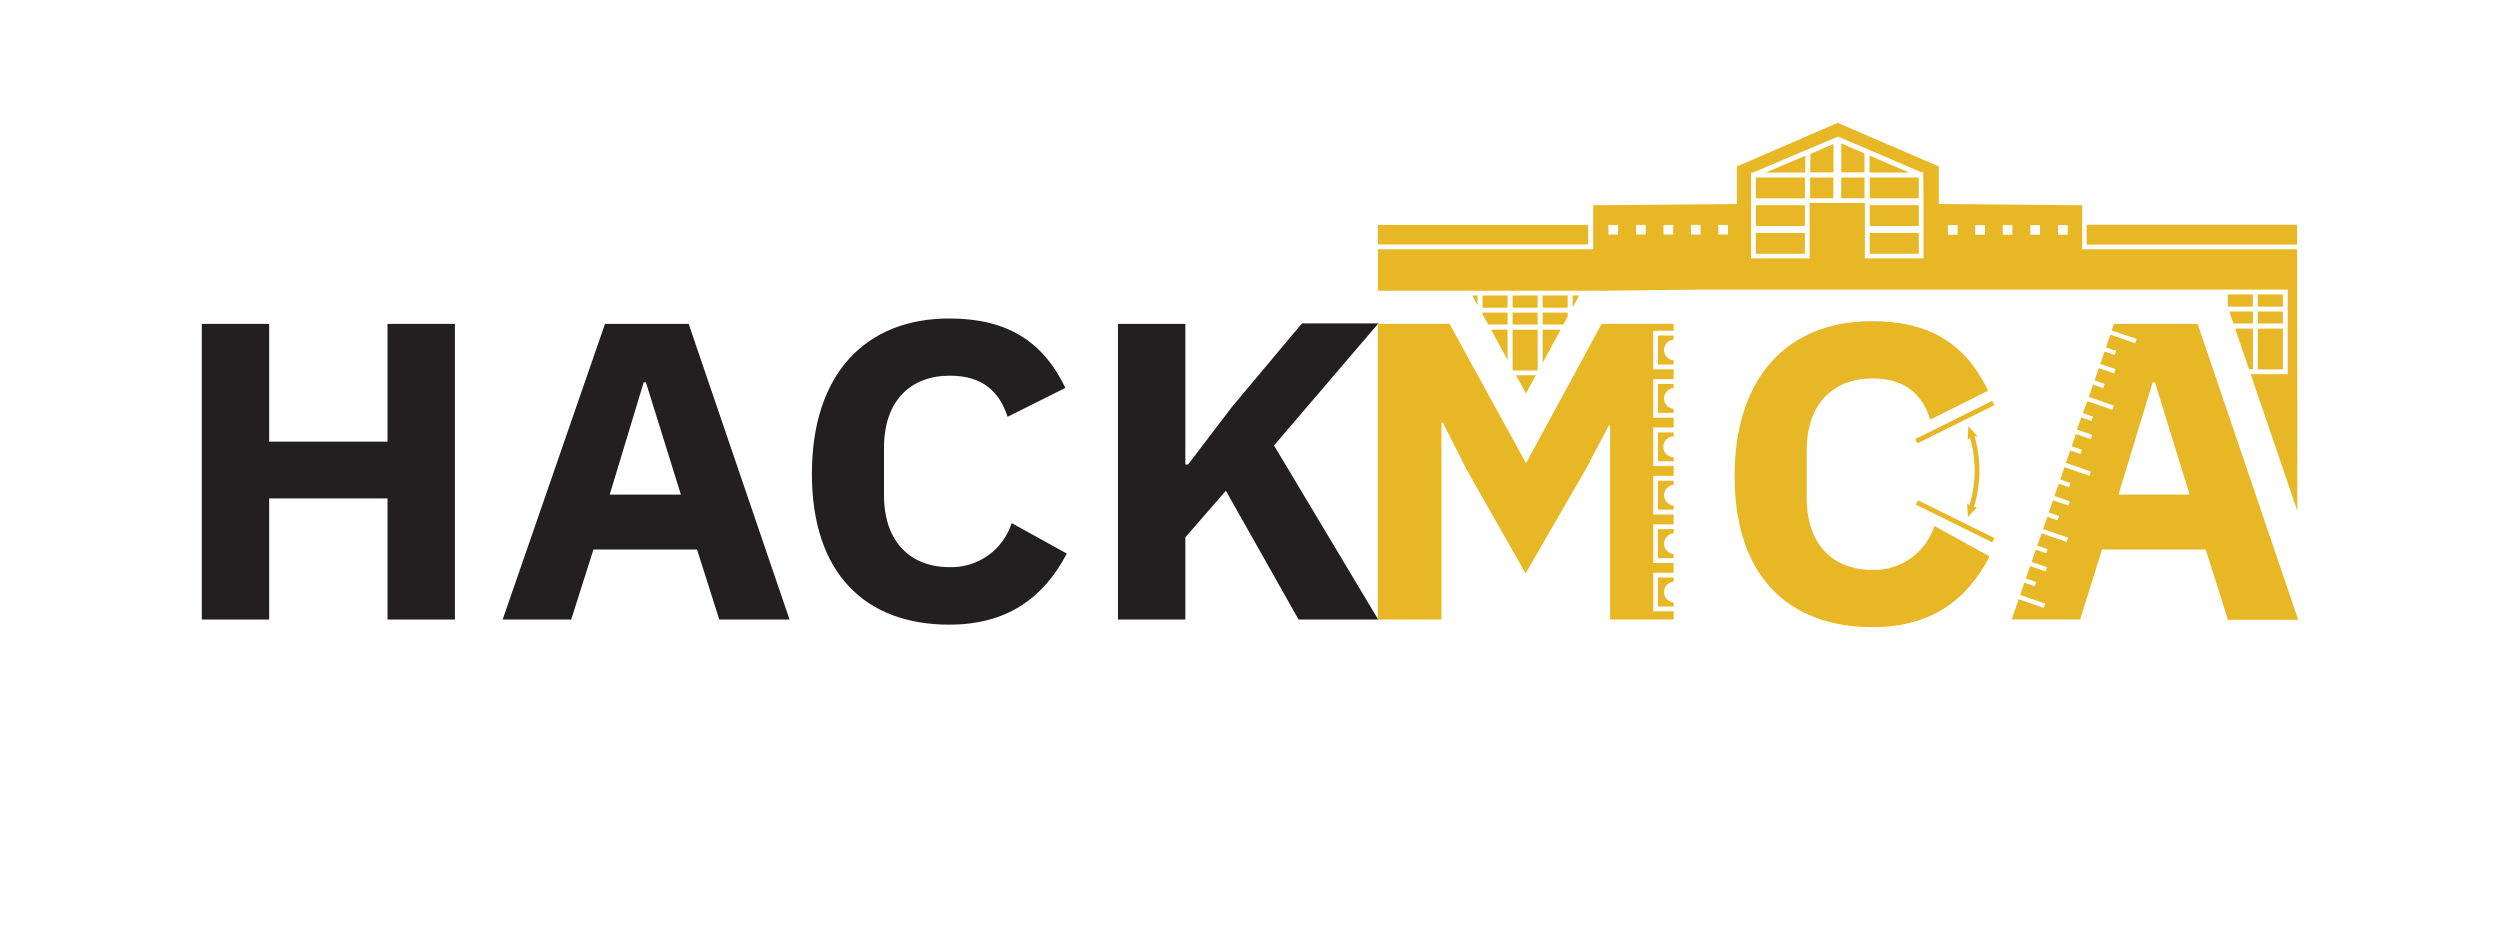
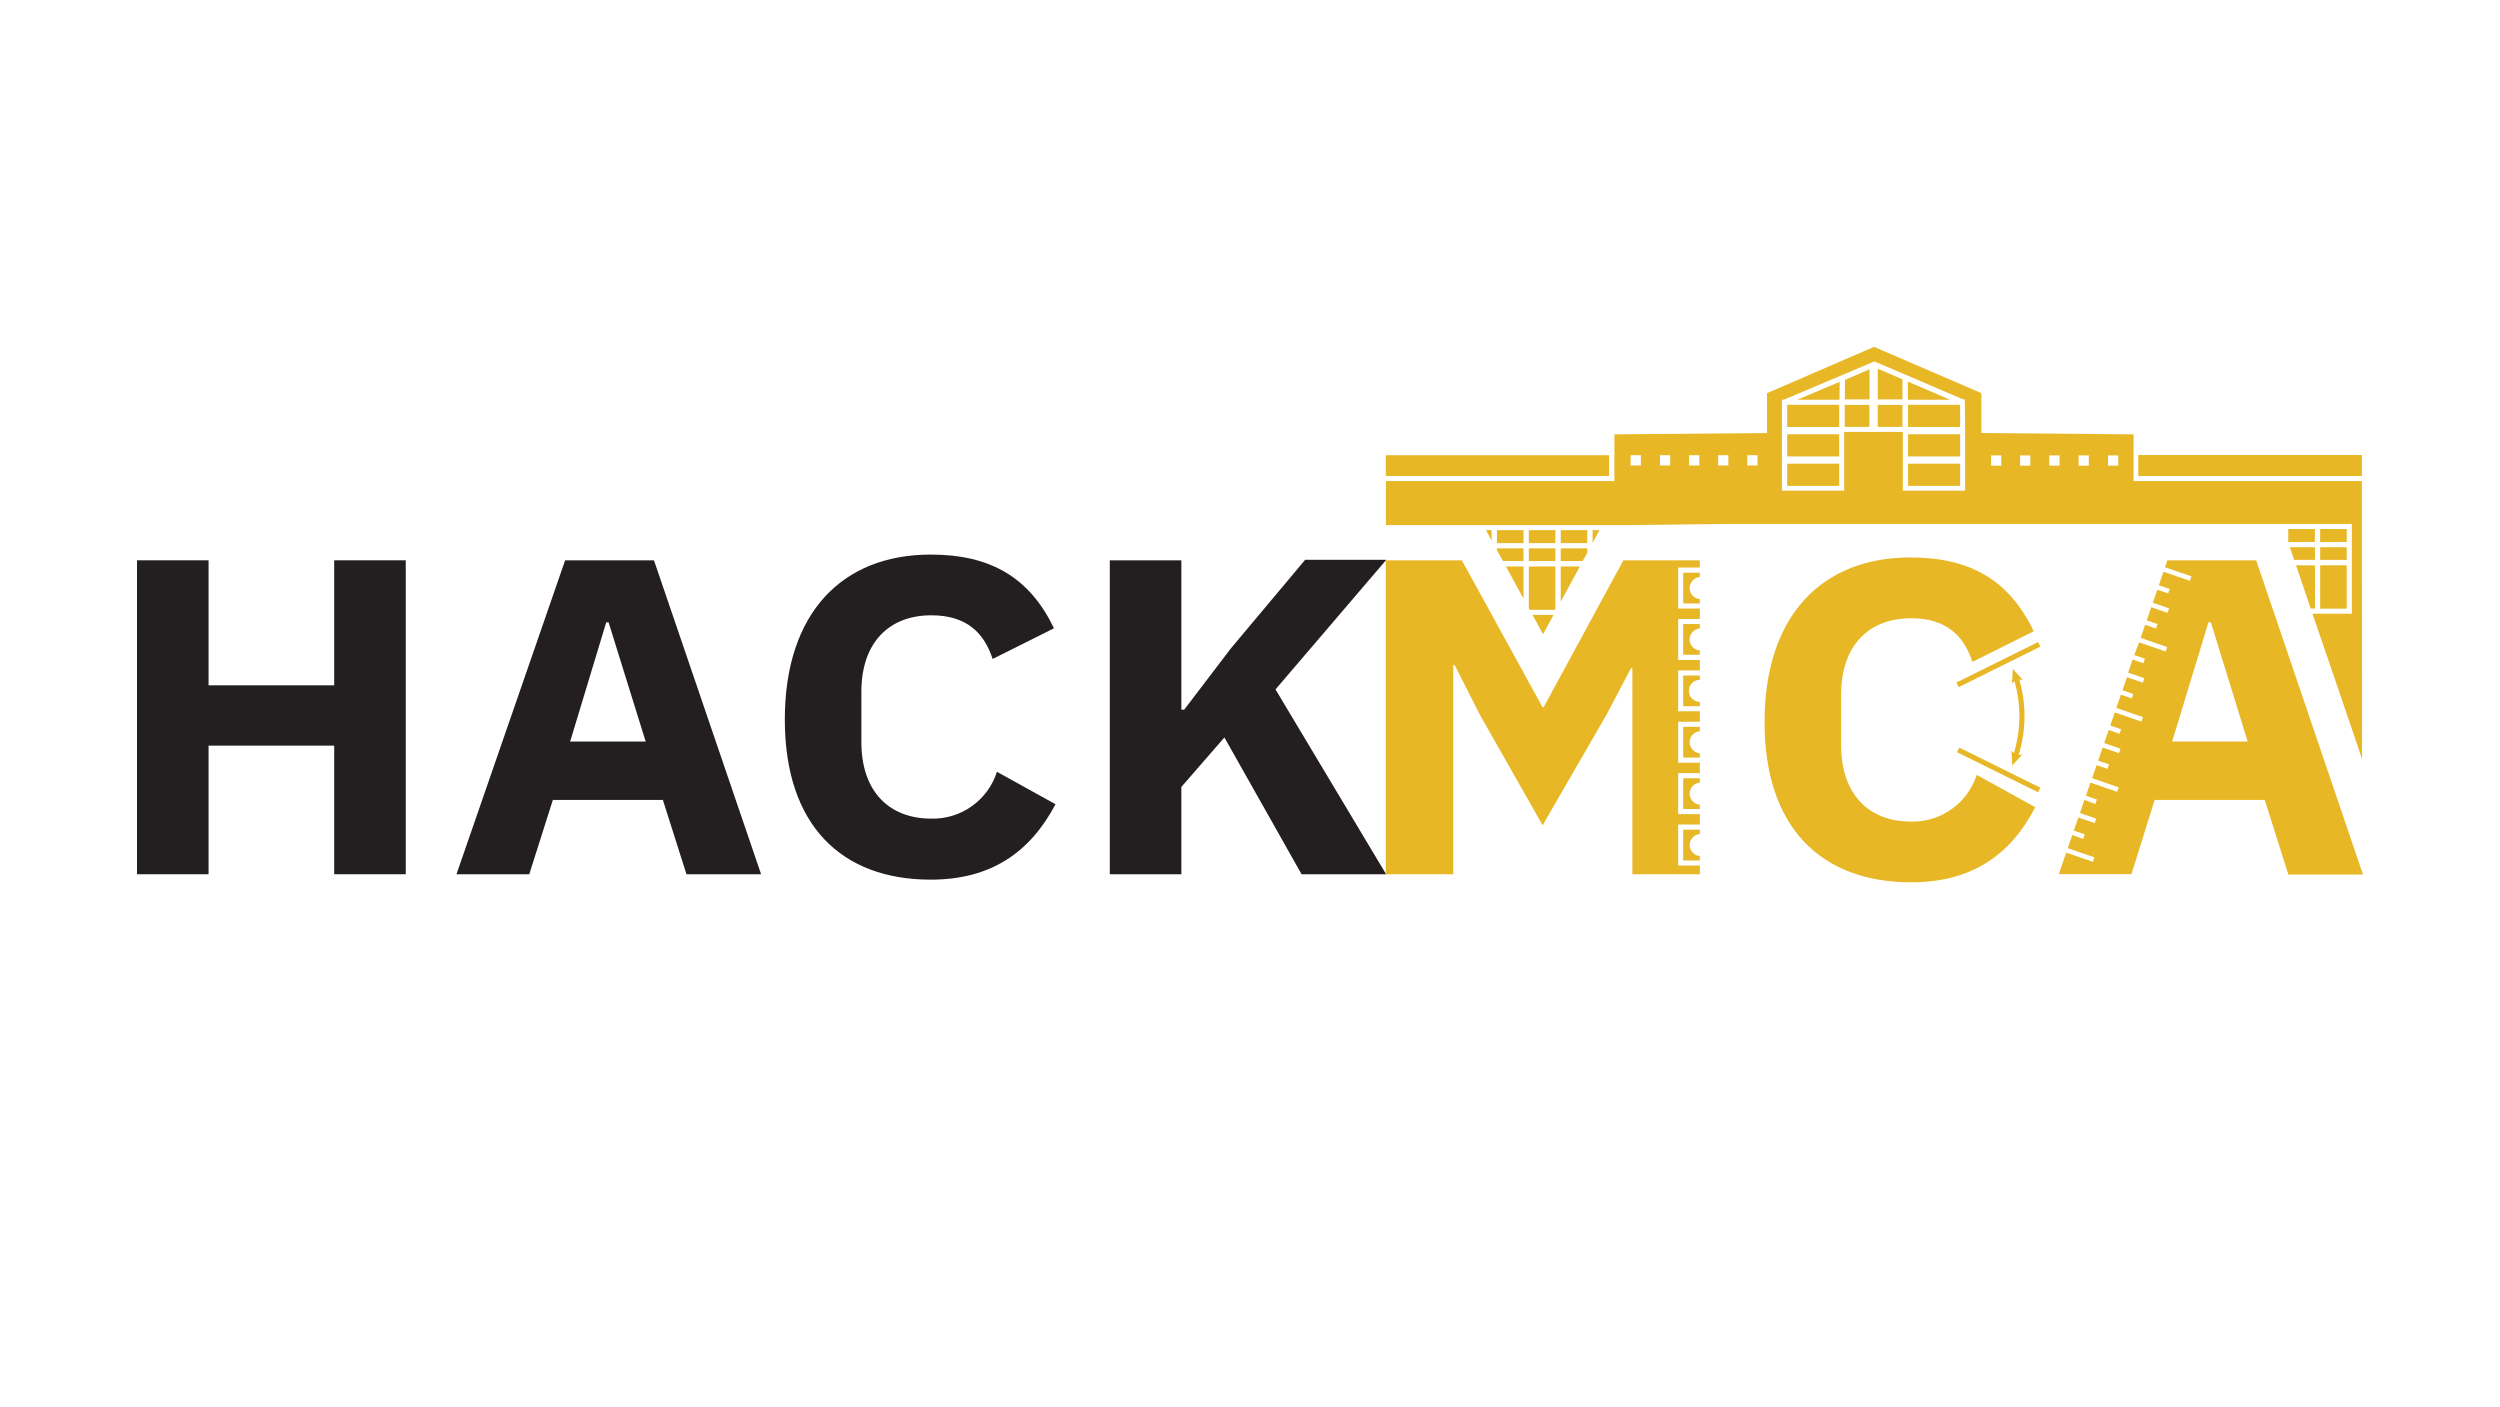
- <svg xmlns="http://www.w3.org/2000/svg" id="Layer_1" data-name="Layer 1" viewBox="0 0 1920 720" version="1.1" width="1920" height="720">
+ <svg xmlns="http://www.w3.org/2000/svg" id="Layer_1" data-name="Layer 1" viewBox="0 0 1920 1080" version="1.1" width="1920" height="1080">
  <defs id="defs4">
    <style id="style2">
      .cls-1 {
        fill: #231f20;
      }

      .cls-2 {
        fill: #e7b725;
      }

      .cls-3, .cls-4 {
        fill: none;
      }

      .cls-4 {
        stroke: #e7b725;
        stroke-miterlimit: 10;
        stroke-width: 0.5px;
      }
    </style>
  </defs>
-   <g id="g1086" transform="matrix(0.6996038,0,0,0.6996038,883.8166,269.6774)">
-     <path class="cls-1" d="m -837.925,161.684 h -129.892 v 132.957 h -73.983 V -29.931 h 73.983 V 99.327 h 129.892 V -29.931 h 73.983 V 294.641 h -73.983 z" id="path6" style="stroke-width:10.569" />
-     <path class="cls-1" d="m -473.718,294.641 -24.414,-76.836 h -113.722 l -24.414,76.836 h -75.251 l 112.348,-324.573 h 91.844 L -396.565,294.641 Z M -554.254,34.222 h -2.431 l -37.308,123.234 h 78.105 z" id="path8" style="stroke-width:10.569" />
-     <path class="cls-1" d="m -372.045,134.627 c 0,-109.706 58.975,-170.477 150.819,-170.477 62.462,0 102.519,24.203 127.462,76.202 L -157.178,72.059 c -8.878,-27.057 -26.951,-45.129 -63.414,-45.129 -43.438,0 -72.292,27.902 -72.292,79.056 v 52.105 c 0,51.154 28.853,79.056 72.292,79.056 a 69.544,69.544 0 0 0 67.853,-48.406 l 60.56,33.504 c -26.211,49.674 -66.584,77.999 -129.047,77.999 -91.844,0 -150.819,-55.804 -150.819,-165.615 z" id="path10" style="stroke-width:10.569" />
-     <path class="cls-1" d="M 82.42,153.229 37.924,204.383 v 90.259 H -36.058 V -29.931 H 37.924 V 124.481 h 2.959 L 89.184,61.068 165.914,-30.46 h 83.917 L 135.265,103.555 249.621,294.641 h -87.405 z" id="path12" style="stroke-width:10.569" />
-     <path class="cls-2" d="m 640.883,137.375 c 0,-109.811 59.08,-170.266 150.819,-170.266 62.568,0 102.519,24.203 127.462,76.308 l -63.414,31.707 c -8.772,-26.951 -26.845,-45.129 -63.414,-45.129 -43.438,0 -72.292,27.902 -72.292,79.056 v 52.105 c 0,51.154 28.853,79.056 72.292,79.056 a 69.544,69.544 0 0 0 67.853,-48.3 l 60.56,33.398 c -25.365,49.357 -65.845,77.682 -128.413,77.682 -92.373,-0.106 -151.453,-55.91 -151.453,-165.615 z" id="path14" style="stroke-width:10.569" />
-     <g id="g138" transform="matrix(10.56895,0,0,10.56895,-1042.011,-250.6108)">
+   <g id="g1086" transform="matrix(1.097325,0,0,1.097325,-114.8561,-74.43561)">
+     <path class="cls-1" d="m 338.572,589.693 h -87.931 v 90.006 H 200.558 V 459.979 h 50.083 v 87.502 h 87.931 v -87.502 h 50.083 v 219.72 h -50.083 z" id="path6" style="stroke-width:7.155" />
+     <path class="cls-1" d="m 585.122,679.699 -16.527,-52.015 h -76.984 l -16.527,52.015 h -50.941 l 76.054,-219.72 h 62.174 l 74.981,219.72 z M 530.603,503.408 h -1.646 l -25.256,83.424 h 52.873 z" id="path8" style="stroke-width:7.155" />
+     <path class="cls-1" d="m 653.95,571.377 c 0,-74.266 39.923,-115.405 102.097,-115.405 42.284,0 69.4,16.384 86.285,51.585 l -42.928,21.464 c -6.01,-18.316 -18.244,-30.55 -42.928,-30.55 -29.406,0 -48.938,18.888 -48.938,53.517 v 35.273 c 0,34.629 19.532,53.517 48.938,53.517 a 47.078,47.078 0 0 0 45.933,-32.768 l 40.996,22.68 c -17.744,33.627 -45.074,52.802 -87.359,52.802 -62.174,0 -102.097,-37.777 -102.097,-112.114 z" id="path10" style="stroke-width:7.155" />
+     <path class="cls-1" d="m 961.601,583.97 -30.121,34.629 v 61.101 H 881.397 V 459.979 h 50.083 v 104.53 h 2.003 l 32.697,-42.928 51.943,-61.96 h 56.808 l -77.557,90.721 77.414,129.357 h -59.169 z" id="path12" style="stroke-width:7.155" />
+     <path class="cls-2" d="m 1339.654,573.238 c 0,-74.337 39.995,-115.262 102.097,-115.262 42.356,0 69.4,16.384 86.285,51.657 l -42.928,21.464 c -5.938,-18.244 -18.173,-30.55 -42.928,-30.55 -29.406,0 -48.938,18.888 -48.938,53.517 v 35.273 c 0,34.629 19.532,53.517 48.938,53.517 a 47.078,47.078 0 0 0 45.933,-32.697 l 40.996,22.609 c -17.171,33.412 -44.574,52.587 -86.929,52.587 -62.532,-0.071 -102.526,-37.848 -102.526,-112.114 z" id="path14" style="stroke-width:7.155" />
+     <g id="g138" transform="matrix(7.154678,0,0,7.154678,200.415,310.5894)">
      <rect class="cls-2" x="195.81" y="10.6" width="21.83" height="2.03" id="rect16" />
      <rect class="cls-2" x="122.18" y="10.6" width="21.84" height="2.03" id="rect18" />
      <rect class="cls-3" x="173.27" y="5.67" width="5.09" height="2.17" id="rect20" />
-       <polygon class="cls-3" points="170.31,2.14 170.31,5.14 172.72,5.14 172.72,3.18 " id="polygon22" />
-       <polygon class="cls-3" points="177.37,5.17 173.25,3.4 173.25,5.17 " id="polygon24" />
+       <polygon class="cls-3" points="170.31,5.14 172.72,5.14 172.72,3.18 170.31,2.14 " id="polygon22" />
+       <polygon class="cls-3" points="173.25,3.4 173.25,5.17 177.37,5.17 " id="polygon24" />
      <rect class="cls-3" x="161.44" y="11.43" width="5.09" height="2.17" id="rect26" />
      <rect class="cls-3" x="173.27" y="11.43" width="5.09" height="2.17" id="rect28" />
-       <polygon class="cls-3" points="167.08,5.14 169.5,5.14 169.5,2.19 167.1,3.23 " id="polygon30" />
-       <polygon class="cls-3" points="166.55,5.17 166.55,5.16 166.56,5.16 166.58,3.42 162.44,5.17 " id="polygon32" />
+       <polygon class="cls-3" points="169.5,5.14 169.5,2.19 167.1,3.23 167.08,5.14 " id="polygon30" />
+       <polygon class="cls-3" points="162.44,5.17 166.55,5.17 166.55,5.16 166.56,5.16 166.58,3.42 " id="polygon32" />
      <rect class="cls-3" x="170.3" y="5.68" width="2.42" height="2.15" id="rect34" />
      <rect class="cls-3" x="173.27" y="8.55" width="5.09" height="2.17" id="rect36" />
      <rect class="cls-3" x="161.44" y="8.55" width="5.09" height="2.17" id="rect38" />
      <rect class="cls-3" x="167.07" y="5.68" width="2.42" height="2.15" id="rect40" />
      <rect class="cls-3" x="161.44" y="5.67" width="5.09" height="2.17" id="rect42" />
      <rect class="cls-2" x="167.07" y="5.68" width="2.42" height="2.15" id="rect44" />
      <rect class="cls-2" x="161.44" y="8.55" width="5.09" height="2.17" id="rect46" />
-       <polygon class="cls-2" points="162.44,5.17 166.55,5.17 166.55,5.16 166.56,5.16 166.58,3.42 " id="polygon48" />
-       <polygon class="cls-2" points="169.5,2.19 167.1,3.23 167.08,5.14 169.5,5.14 " id="polygon50" />
+       <polygon class="cls-2" points="166.58,3.42 162.44,5.17 166.55,5.17 166.55,5.16 166.56,5.16 " id="polygon48" />
+       <polygon class="cls-2" points="167.1,3.23 167.08,5.14 169.5,5.14 169.5,2.19 " id="polygon50" />
      <rect class="cls-2" x="161.44" y="11.43" width="5.09" height="2.17" id="rect52" />
      <rect class="cls-2" x="161.44" y="5.67" width="5.09" height="2.17" id="rect54" />
      <rect class="cls-2" x="170.3" y="5.68" width="2.42" height="2.15" id="rect56" />
-       <polygon class="cls-2" points="172.72,3.18 170.31,2.14 170.31,5.14 172.72,5.14 " id="polygon58" />
+       <polygon class="cls-2" points="170.31,2.14 170.31,5.14 172.72,5.14 172.72,3.18 " id="polygon58" />
      <rect class="cls-2" x="173.27" y="5.67" width="5.09" height="2.17" id="rect60" />
      <rect class="cls-2" x="173.27" y="8.55" width="5.09" height="2.17" id="rect62" />
-       <polygon class="cls-2" points="173.25,5.17 177.37,5.17 173.25,3.4 " id="polygon64" />
+       <polygon class="cls-2" points="177.37,5.17 173.25,3.4 173.25,5.17 " id="polygon64" />
      <rect class="cls-2" x="173.27" y="11.43" width="5.09" height="2.17" id="rect66" />
      <rect class="cls-3" x="211.43" y="19.6" width="2.6" height="1.24" id="rect68" />
      <rect class="cls-3" x="211.43" y="17.82" width="2.6" height="1.27" id="rect70" />
      <rect class="cls-3" x="205.19" y="17.82" width="2.6" height="1.27" id="rect72" />
      <rect class="cls-3" x="214.54" y="17.82" width="2.6" height="1.27" id="rect74" />
      <rect class="cls-3" x="211.43" y="21.37" width="2.6" height="4.24" id="rect76" />
      <rect class="cls-3" x="214.54" y="21.37" width="2.6" height="4.24" id="rect78" />
      <rect class="cls-3" x="214.54" y="19.6" width="2.6" height="1.24" id="rect80" />
-       <polygon class="cls-2" points="212.66,25.6 213.07,25.6 213.07,21.37 211.22,21.37 " id="polygon82" />
-       <polygon class="cls-2" points="210.61,19.6 211.04,20.84 213.07,20.84 213.07,19.6 " id="polygon84" />
+       <polygon class="cls-2" points="213.07,25.6 213.07,21.37 211.22,21.37 212.66,25.6 " id="polygon82" />
+       <polygon class="cls-2" points="211.04,20.84 213.07,20.84 213.07,19.6 210.61,19.6 " id="polygon84" />
      <rect class="cls-2" x="210.46" y="17.82" width="2.6" height="1.27" id="rect86" />
      <rect class="cls-2" x="213.58" y="17.82" width="2.6" height="1.27" id="rect88" />
      <rect class="cls-2" x="213.58" y="21.37" width="2.6" height="4.24" id="rect90" />
      <rect class="cls-2" x="213.58" y="19.6" width="2.6" height="1.24" id="rect92" />
      <rect class="cls-3" x="139.29" y="19.71" width="2.6" height="1.24" id="rect94" />
      <rect class="cls-3" x="136.17" y="19.71" width="2.6" height="1.24" id="rect96" />
      <rect class="cls-3" x="139.29" y="17.93" width="2.6" height="1.27" id="rect98" />
      <rect class="cls-3" x="133.05" y="17.93" width="2.6" height="1.27" id="rect100" />
      <rect class="cls-3" x="136.17" y="17.93" width="2.6" height="1.27" id="rect102" />
      <rect class="cls-3" x="142.41" y="17.93" width="2.6" height="1.27" id="rect104" />
      <rect class="cls-3" x="136.17" y="21.48" width="2.6" height="4.24" id="rect106" />
      <rect class="cls-3" x="139.29" y="21.48" width="2.6" height="4.24" id="rect108" />
-       <polygon class="cls-2" points="141.16,21.48 139.29,21.48 139.29,24.93 " id="polygon110" />
+       <polygon class="cls-2" points="139.29,21.48 139.29,24.93 141.16,21.48 " id="polygon110" />
      <rect class="cls-2" x="136.17" y="17.93" width="2.6" height="1.27" id="rect112" />
-       <polygon class="cls-2" points="143.08,17.93 142.41,17.93 142.41,19.18 " id="polygon114" />
+       <polygon class="cls-2" points="142.41,17.93 142.41,19.18 143.08,17.93 " id="polygon114" />
      <rect class="cls-2" x="136.17" y="19.71" width="2.6" height="1.24" id="rect116" />
      <rect class="cls-2" x="139.29" y="17.93" width="2.6" height="1.27" id="rect118" />
-       <polygon class="cls-2" points="139.29,19.71 139.29,20.95 141.44,20.95 141.89,20.13 141.89,19.71 " id="polygon120" />
-       <polygon class="cls-2" points="136.17,21.48 136.17,25.57 136.25,25.72 138.77,25.72 138.77,21.48 " id="polygon122" />
-       <polygon class="cls-2" points="133.05,19.71 133.05,19.89 133.64,20.95 135.65,20.95 135.65,19.71 " id="polygon124" />
-       <polygon class="cls-2" points="137.56,28.11 138.59,26.22 136.53,26.22 " id="polygon126" />
-       <polygon class="cls-2" points="132.53,17.93 131.98,17.93 132.53,18.95 " id="polygon128" />
-       <polygon class="cls-2" points="135.65,24.63 135.65,21.48 133.93,21.48 " id="polygon130" />
+       <polygon class="cls-2" points="141.89,19.71 139.29,19.71 139.29,20.95 141.44,20.95 141.89,20.13 " id="polygon120" />
+       <polygon class="cls-2" points="138.77,21.48 136.17,21.48 136.17,25.57 136.25,25.72 138.77,25.72 " id="polygon122" />
+       <polygon class="cls-2" points="135.65,19.71 133.05,19.71 133.05,19.89 133.64,20.95 135.65,20.95 " id="polygon124" />
+       <polygon class="cls-2" points="138.59,26.22 136.53,26.22 137.56,28.11 " id="polygon126" />
+       <polygon class="cls-2" points="131.98,17.93 132.53,18.95 132.53,17.93 " id="polygon128" />
+       <polygon class="cls-2" points="135.65,21.48 133.93,21.48 135.65,24.63 " id="polygon130" />
      <rect class="cls-2" x="133.05" y="17.93" width="2.6" height="1.27" id="rect132" />
      <rect class="cls-2" x="195.81" y="10.59" width="21.84" height="2.03" id="rect134" />
      <path class="cls-2" d="m 225.27,18.81 h -22.33 v -4.57 l -14.89,-0.13 v -3.9 l -10.5,-4.53 -10.47,4.53 v 3.9 l -14.93,0.13 v 4.57 H 129.8 v 4.31 h 23.31 L 163.2,23 h 61.09 v 8.79 h -3.85 l 2.43,7.1 2.42,7.1 z m -70.53,-1.53 h -1 v -1 h 1 z m 2.87,0 h -1 v -1 h 1 z m 2.85,0 h -1 v -1 h 1 z m 2.84,0 h -1 v -1 h 1 z m 2.85,0 h -1 v -1 h 1 z m 20.31,-3.58 v 6.05 h -6.09 V 14 h -5.74 v 5.75 h -6.09 v -8.9 h 0.18 l 8.85,-3.74 0.18,0.07 v 0 l 2.94,1.25 c 0,0 0,0 0,0 l 5.57,2.39 h 0.17 z m 3.54,3.6 h -1 v -1 h 1 z m 2.84,0 h -1 v -1 h 1 z m 2.85,0 h -1 v -1 h 1 z m 2.87,0 h -1 v -1 h 1 z m 2.88,0 h -1 v -1 h 1 z" transform="translate(-7.61,-5.68)" id="path136" />
    </g>
-     <g id="g152" transform="matrix(10.56895,0,0,10.56895,-1042.011,-250.6108)">
+     <g id="g152" transform="matrix(7.154678,0,0,7.154678,200.415,310.5894)">
      <line class="cls-4" x1="178.11" y1="33.06" x2="186.1" y2="29.1" id="line140" />
      <line class="cls-4" x1="186.1" y1="43.35" x2="178.17" y2="39.43" id="line142" />
      <g id="g150">
        <path class="cls-4" d="m 191.43,38 a 12.55,12.55 0 0 1 -0.05,7.76" transform="translate(-7.61,-5.68)" id="path144" />
-         <polygon class="cls-2" points="184.48,32.57 183.52,31.51 183.43,32.93 183.88,32.53 " id="polygon146" />
-         <polygon class="cls-2" points="184.43,39.9 183.46,40.95 183.38,39.52 183.82,39.93 " id="polygon148" />
+         <polygon class="cls-2" points="183.52,31.51 183.43,32.93 183.88,32.53 184.48,32.57 " id="polygon146" />
+         <polygon class="cls-2" points="183.46,40.95 183.38,39.52 183.82,39.93 184.43,39.9 " id="polygon148" />
      </g>
    </g>
-     <g id="g168" transform="matrix(10.56895,0,0,10.56895,-1042.011,-250.6108)">
+     <g id="g168" transform="matrix(7.154678,0,0,7.154678,200.415,310.5894)">
      <path class="cls-2" d="m 158.88,35.8 h 1.63 v -0.42 a 1.08,1.08 0 0 1 -1,-1.08 1.1,1.1 0 0 1 1,-1.08 V 32.8 h -1.63 z" transform="translate(-7.61,-5.68)" id="path154" />
-       <polygon class="cls-2" points="137.52,46.8 143.8,35.93 146.16,31.44 146.3,31.44 146.3,51.59 152.9,51.59 152.9,50.74 150.78,50.74 150.78,46.73 152.9,46.73 152.9,45.71 150.78,45.71 150.78,41.7 152.9,41.7 152.9,40.68 150.78,40.68 150.78,36.67 152.9,36.67 152.9,35.65 150.78,35.65 150.78,31.65 152.9,31.65 152.9,30.63 150.78,30.63 150.78,26.62 152.9,26.62 152.9,25.6 150.78,25.6 150.78,21.59 152.9,21.59 152.9,20.88 145.42,20.88 137.61,35.27 137.52,35.27 129.62,20.88 122.18,20.88 122.18,51.59 128.78,51.59 128.78,31.13 128.92,31.13 131.37,35.97 " id="polygon156" />
+       <polygon class="cls-2" points="152.9,20.88 145.42,20.88 137.61,35.27 137.52,35.27 129.62,20.88 122.18,20.88 122.18,51.59 128.78,51.59 128.78,31.13 128.92,31.13 131.37,35.97 137.52,46.8 143.8,35.93 146.16,31.44 146.3,31.44 146.3,51.59 152.9,51.59 152.9,50.74 150.78,50.74 150.78,46.73 152.9,46.73 152.9,45.71 150.78,45.71 150.78,41.7 152.9,41.7 152.9,40.68 150.78,40.68 150.78,36.67 152.9,36.67 152.9,35.65 150.78,35.65 150.78,31.65 152.9,31.65 152.9,30.63 150.78,30.63 150.78,26.62 152.9,26.62 152.9,25.6 150.78,25.6 150.78,21.59 152.9,21.59 " id="polygon156" />
      <path class="cls-2" d="m 158.88,30.78 h 1.63 v -0.43 a 1.08,1.08 0 0 1 -1,-1.08 1.1,1.1 0 0 1 1,-1.08 v -0.42 h -1.63 z" transform="translate(-7.61,-5.68)" id="path158" />
      <path class="cls-2" d="m 158.88,40.83 h 1.63 v -0.42 a 1.08,1.08 0 0 1 0,-2.16 v -0.42 h -1.63 z" transform="translate(-7.61,-5.68)" id="path160" />
      <path class="cls-2" d="m 158.88,55.92 h 1.63 v -0.43 a 1.08,1.08 0 0 1 -1,-1.08 1.1,1.1 0 0 1 1,-1.08 v -0.42 h -1.63 z" transform="translate(-7.61,-5.68)" id="path162" />
      <path class="cls-2" d="m 158.88,45.86 h 1.63 v -0.42 a 1.1,1.1 0 0 1 -1,-1.08 1.08,1.08 0 0 1 1,-1.08 v -0.43 h -1.63 z" transform="translate(-7.61,-5.68)" id="path164" />
      <path class="cls-2" d="m 158.88,50.89 h 1.63 v -0.42 a 1.1,1.1 0 0 1 -1,-1.08 1.08,1.08 0 0 1 1,-1.08 v -0.43 h -1.63 z" transform="translate(-7.61,-5.68)" id="path166" />
    </g>
-     <path class="cls-2" d="M 1046.731,0.613" id="path170" style="stroke-width:10.569" />
-     <path class="cls-2" d="m 1149.144,-29.931 h -91.844 l -2.431,7.187 27.374,9.406 -1.585,4.65 -27.374,-9.406 -4.756,13.951 11.203,3.805 -1.585,4.65 -11.203,-3.805 -4.65,13.423 16.805,5.813 -1.691,4.65 -16.699,-5.813 -4.65,13.528 11.097,3.911 -1.585,4.65 -11.203,-3.911 -4.65,13.528 27.479,9.512 -1.691,4.545 -27.374,-9.406 -5.073,13.105 11.097,3.805 -1.585,4.65 -11.203,-3.805 -4.65,13.528 16.805,5.707 -1.585,4.65 -16.382,-5.602 -4.65,13.423 11.203,3.911 -1.585,4.65 -11.203,-3.911 -4.756,13.634 27.479,9.512 -1.585,4.65 -27.479,-9.512 -4.65,13.528 11.203,3.911 -1.585,4.65 -11.203,-3.911 -4.756,13.528 16.91,5.813 -1.585,4.65 -16.91,-5.813 -4.65,13.528 11.309,3.805 -1.691,4.65 -11.203,-3.805 -4.65,13.423 27.479,9.512 -1.585,4.65 -27.585,-9.512 -4.65,13.528 11.309,3.911 -1.585,4.65 -11.309,-4.228 -4.65,13.528 16.91,5.813 -1.585,4.65 -16.91,-5.813 -4.756,13.528 11.309,3.911 -1.585,4.65 -11.309,-3.911 -4.65,13.528 27.585,9.512 -1.585,4.65 -27.585,-9.512 -7.715,22.195 h 75.145 l 23.991,-76.731 h 113.828 l 24.414,77.153 h 77.153 z m -86.877,187.388 37.52,-123.234 h 2.537 l 38.048,123.234 z" id="path172" style="stroke-width:10.569" />
+     <path class="cls-2" d="M 1614.394,480.656" id="path170" style="stroke-width:7.155" />
+     <path class="cls-2" d="m 1683.723,459.979 h -62.174 l -1.646,4.865 18.531,6.368 -1.073,3.148 -18.531,-6.368 -3.22,9.444 7.584,2.576 -1.073,3.148 -7.584,-2.576 -3.148,9.086 11.376,3.935 -1.145,3.148 -11.304,-3.935 -3.148,9.158 7.512,2.647 -1.073,3.148 -7.584,-2.647 -3.148,9.158 18.602,6.439 -1.145,3.077 -18.531,-6.368 -3.434,8.872 7.512,2.576 -1.073,3.148 -7.584,-2.576 -3.148,9.158 11.376,3.864 -1.073,3.148 -11.09,-3.792 -3.148,9.086 7.584,2.647 -1.073,3.148 -7.584,-2.647 -3.22,9.23 18.602,6.439 -1.073,3.148 -18.602,-6.439 -3.148,9.158 7.584,2.647 -1.073,3.148 -7.584,-2.647 -3.22,9.158 11.447,3.935 -1.073,3.148 -11.447,-3.935 -3.148,9.158 7.655,2.576 -1.145,3.148 -7.584,-2.576 -3.148,9.086 18.602,6.439 -1.073,3.148 -18.674,-6.439 -3.148,9.158 7.655,2.647 -1.073,3.148 -7.655,-2.862 -3.148,9.158 11.447,3.935 -1.073,3.148 -11.447,-3.935 -3.22,9.158 7.655,2.647 -1.073,3.148 -7.655,-2.647 -3.148,9.158 18.674,6.439 -1.073,3.148 -18.674,-6.439 -5.223,15.025 h 50.87 l 16.241,-51.943 h 77.056 l 16.527,52.229 h 52.229 z m -58.811,126.852 25.399,-83.424 h 1.717 l 25.757,83.424 z" id="path172" style="stroke-width:7.155" />
  </g>
</svg>
